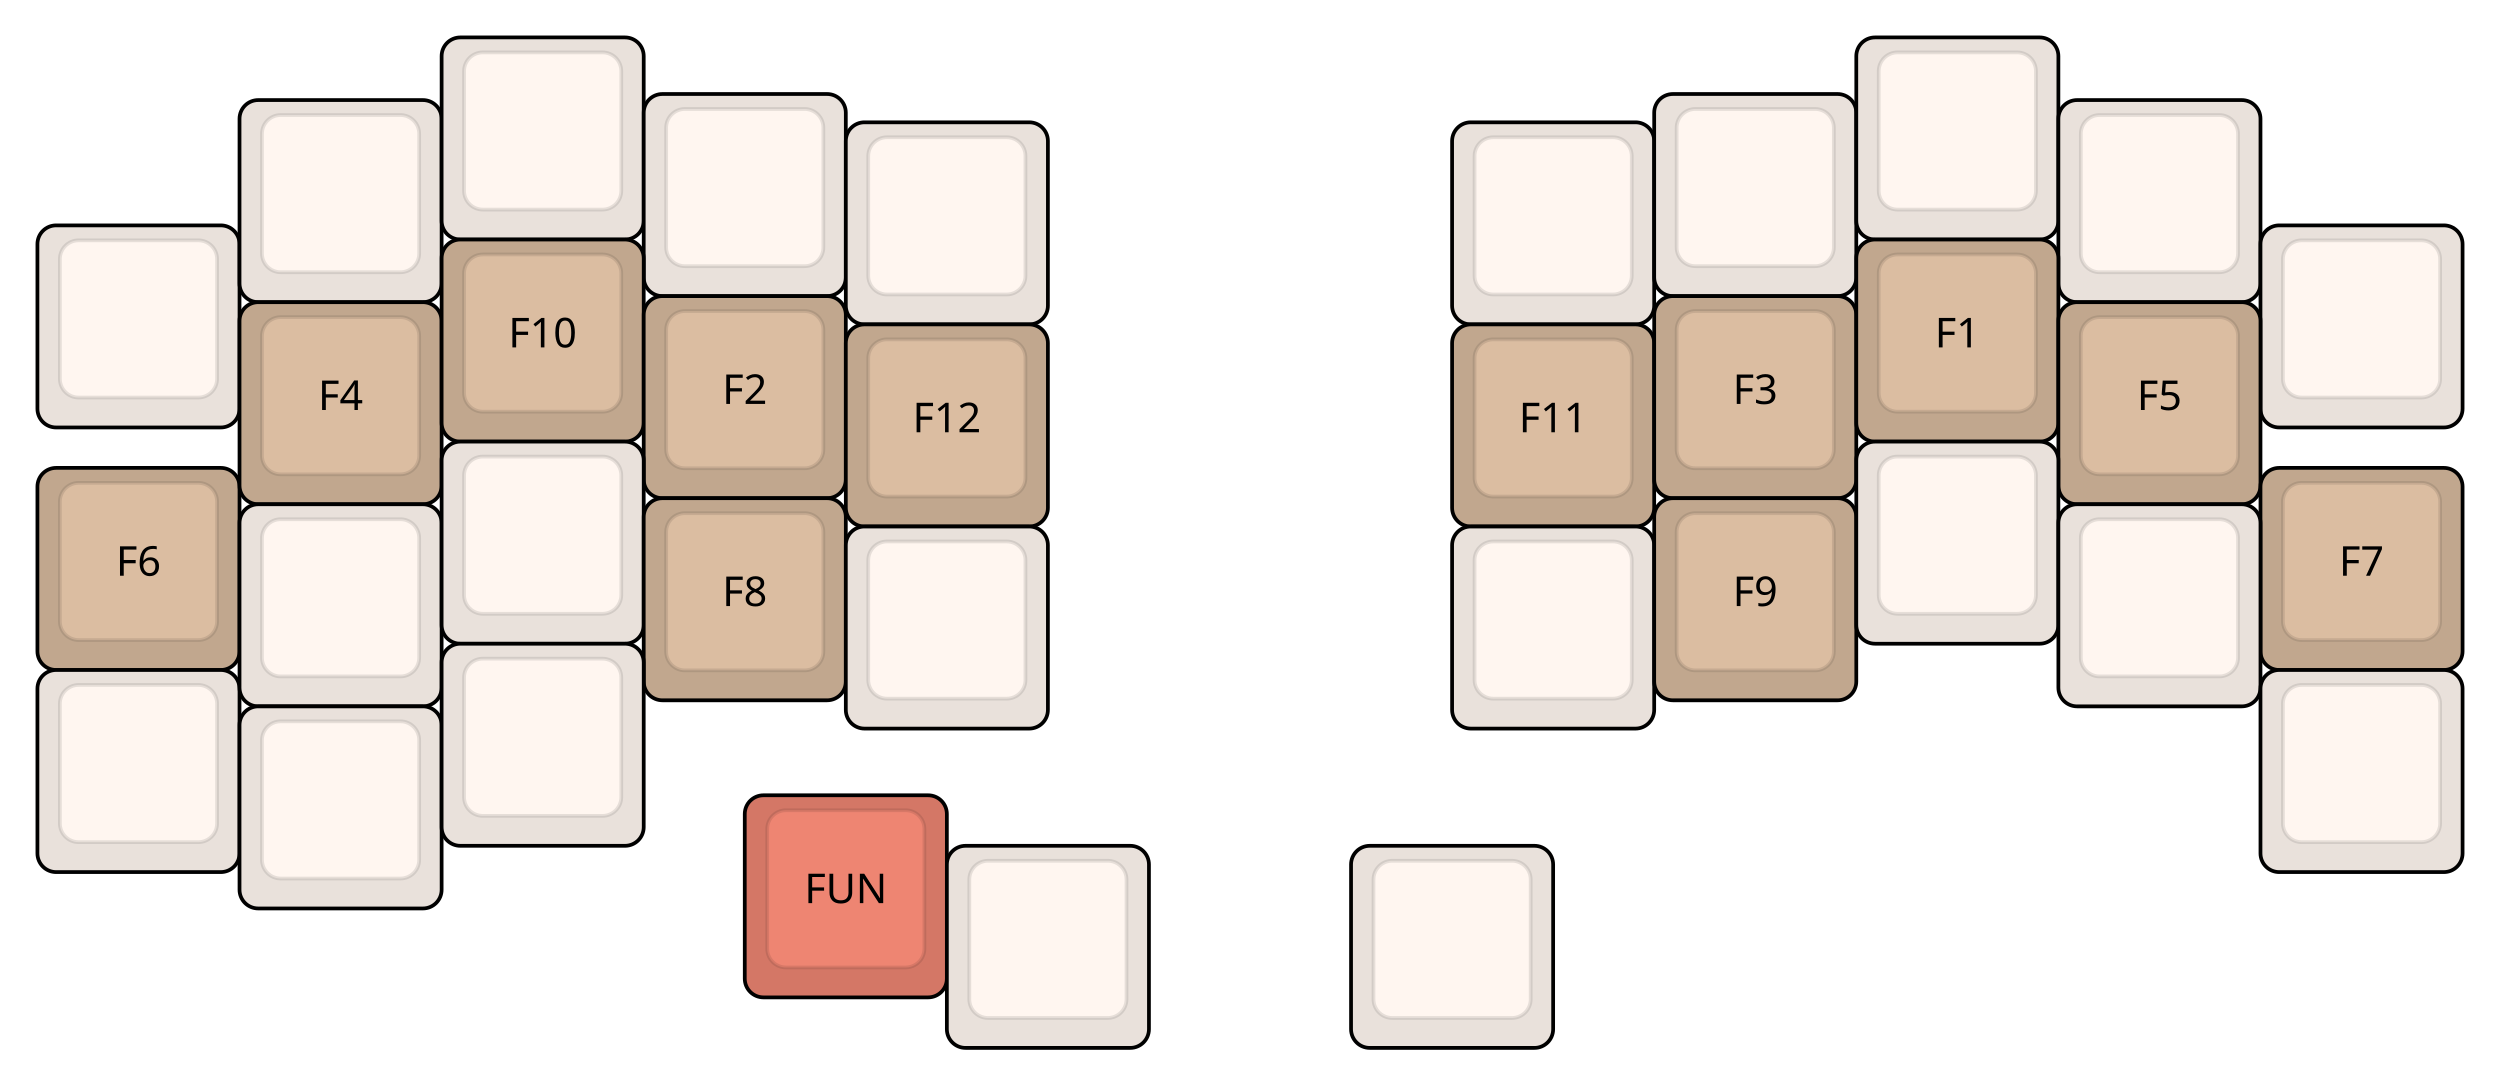
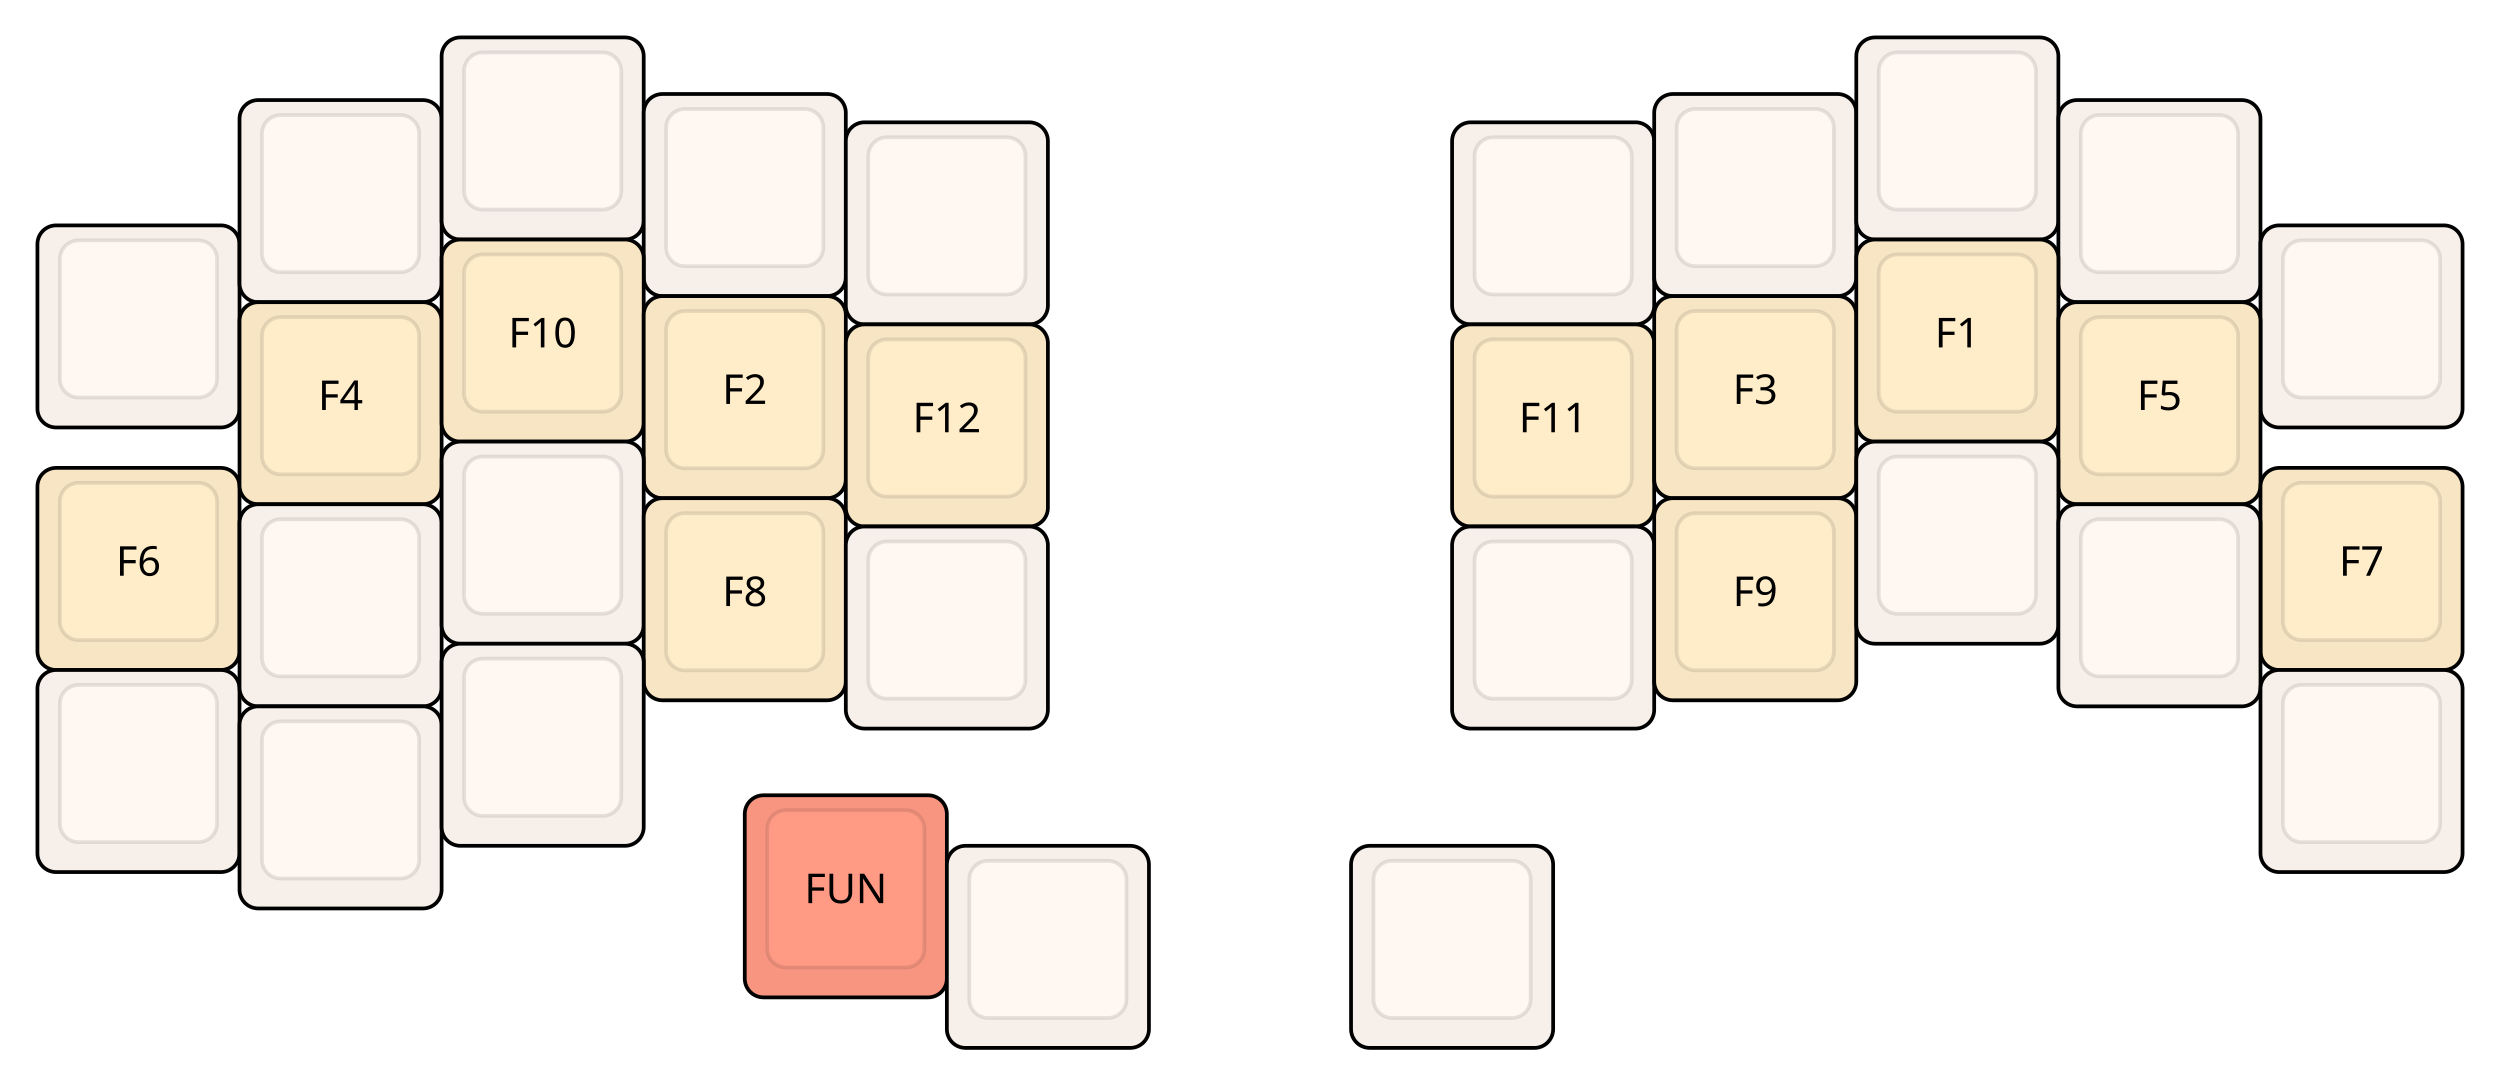
<svg xmlns="http://www.w3.org/2000/svg" width="668px" height="290x" viewBox="0 0 668 290">
  <style type="text/css">
    .keycap .border { stroke: black; stroke-width: 1; }
    .keycap .inner.border { stroke: rgba(0,0,0,.1); }
    .keycap { font-family: sans-serif; font-size: 11px}
    .keycap .sub { font-size: 9px}
  </style>
  <g class="keycap blank">
-     <rect x="10" y="60.22" width="54" height="54" rx="5" fill="#e9e1db" class="outer border" />
-     <rect x="16" y="64.22" width="42" height="42" rx="5" fill="#fff6f0" class="inner border" />
+     <rect x="10" y="60.22" width="54" height="54" rx="5" fill="#f7f0ea" class="outer border" />
+     <rect x="16" y="64.22" width="42" height="42" rx="5" fill="#fff7f1" class="inner border" />
  </g>
  <g class="keycap blank">
-     <rect x="64" y="26.74" width="54" height="54" rx="5" fill="#e9e1db" class="outer border" />
-     <rect x="70" y="30.74" width="42" height="42" rx="5" fill="#fff6f0" class="inner border" />
+     <rect x="64" y="26.74" width="54" height="54" rx="5" fill="#f7f0ea" class="outer border" />
+     <rect x="70" y="30.74" width="42" height="42" rx="5" fill="#fff7f1" class="inner border" />
  </g>
  <g class="keycap blank">
-     <rect x="118" y="10" width="54" height="54" rx="5" fill="#e9e1db" class="outer border" />
-     <rect x="124" y="14" width="42" height="42" rx="5" fill="#fff6f0" class="inner border" />
+     <rect x="118" y="10" width="54" height="54" rx="5" fill="#f7f0ea" class="outer border" />
+     <rect x="124" y="14" width="42" height="42" rx="5" fill="#fff7f1" class="inner border" />
  </g>
  <g class="keycap blank">
-     <rect x="172" y="25.12" width="54" height="54" rx="5" fill="#e9e1db" class="outer border" />
-     <rect x="178" y="29.12" width="42" height="42" rx="5" fill="#fff6f0" class="inner border" />
+     <rect x="172" y="25.12" width="54" height="54" rx="5" fill="#f7f0ea" class="outer border" />
+     <rect x="178" y="29.12" width="42" height="42" rx="5" fill="#fff7f1" class="inner border" />
  </g>
  <g class="keycap blank">
-     <rect x="226" y="32.68" width="54" height="54" rx="5" fill="#e9e1db" class="outer border" />
-     <rect x="232" y="36.68" width="42" height="42" rx="5" fill="#fff6f0" class="inner border" />
+     <rect x="226" y="32.68" width="54" height="54" rx="5" fill="#f7f0ea" class="outer border" />
+     <rect x="232" y="36.68" width="42" height="42" rx="5" fill="#fff7f1" class="inner border" />
  </g>
  <g class="keycap blank">
-     <rect x="388" y="32.68" width="54" height="54" rx="5" fill="#e9e1db" class="outer border" />
-     <rect x="394" y="36.68" width="42" height="42" rx="5" fill="#fff6f0" class="inner border" />
+     <rect x="388" y="32.68" width="54" height="54" rx="5" fill="#f7f0ea" class="outer border" />
+     <rect x="394" y="36.68" width="42" height="42" rx="5" fill="#fff7f1" class="inner border" />
  </g>
  <g class="keycap blank">
-     <rect x="442" y="25.12" width="54" height="54" rx="5" fill="#e9e1db" class="outer border" />
-     <rect x="448" y="29.12" width="42" height="42" rx="5" fill="#fff6f0" class="inner border" />
+     <rect x="442" y="25.12" width="54" height="54" rx="5" fill="#f7f0ea" class="outer border" />
+     <rect x="448" y="29.12" width="42" height="42" rx="5" fill="#fff7f1" class="inner border" />
  </g>
  <g class="keycap blank">
-     <rect x="496" y="10" width="54" height="54" rx="5" fill="#e9e1db" class="outer border" />
-     <rect x="502" y="14" width="42" height="42" rx="5" fill="#fff6f0" class="inner border" />
+     <rect x="496" y="10" width="54" height="54" rx="5" fill="#f7f0ea" class="outer border" />
+     <rect x="502" y="14" width="42" height="42" rx="5" fill="#fff7f1" class="inner border" />
  </g>
  <g class="keycap blank">
-     <rect x="550" y="26.74" width="54" height="54" rx="5" fill="#e9e1db" class="outer border" />
-     <rect x="556" y="30.74" width="42" height="42" rx="5" fill="#fff6f0" class="inner border" />
+     <rect x="550" y="26.74" width="54" height="54" rx="5" fill="#f7f0ea" class="outer border" />
+     <rect x="556" y="30.74" width="42" height="42" rx="5" fill="#fff7f1" class="inner border" />
  </g>
  <g class="keycap blank">
-     <rect x="604" y="60.22" width="54" height="54" rx="5" fill="#e9e1db" class="outer border" />
-     <rect x="610" y="64.22" width="42" height="42" rx="5" fill="#fff6f0" class="inner border" />
+     <rect x="604" y="60.22" width="54" height="54" rx="5" fill="#f7f0ea" class="outer border" />
+     <rect x="610" y="64.22" width="42" height="42" rx="5" fill="#fff7f1" class="inner border" />
  </g>
  <g class="keycap default">
-     <rect x="10" y="125.02" width="54" height="54" rx="5" fill="#c1a78e" class="outer border" />
-     <rect x="16" y="129.02" width="42" height="42" rx="5" fill="#dbbda1" class="inner border" />
+     <rect x="10" y="125.02" width="54" height="54" rx="5" fill="#f7e5c3" class="outer border" />
+     <rect x="16" y="129.02" width="42" height="42" rx="5" fill="#ffecc9" class="inner border" />
    <text x="37" y="150.02" text-anchor="middle" dominant-baseline="middle" class="main">
      <tspan x="37" dy="0">F6</tspan>
    </text>
  </g>
  <g class="keycap default">
-     <rect x="64" y="80.74" width="54" height="54" rx="5" fill="#c1a78e" class="outer border" />
-     <rect x="70" y="84.74" width="42" height="42" rx="5" fill="#dbbda1" class="inner border" />
+     <rect x="64" y="80.74" width="54" height="54" rx="5" fill="#f7e5c3" class="outer border" />
+     <rect x="70" y="84.74" width="42" height="42" rx="5" fill="#ffecc9" class="inner border" />
    <text x="91" y="105.74" text-anchor="middle" dominant-baseline="middle" class="main">
      <tspan x="91" dy="0">F4</tspan>
    </text>
  </g>
  <g class="keycap default">
-     <rect x="118" y="64" width="54" height="54" rx="5" fill="#c1a78e" class="outer border" />
-     <rect x="124" y="68" width="42" height="42" rx="5" fill="#dbbda1" class="inner border" />
+     <rect x="118" y="64" width="54" height="54" rx="5" fill="#f7e5c3" class="outer border" />
+     <rect x="124" y="68" width="42" height="42" rx="5" fill="#ffecc9" class="inner border" />
    <text x="145" y="89" text-anchor="middle" dominant-baseline="middle" class="main">
      <tspan x="145" dy="0">F10</tspan>
    </text>
  </g>
  <g class="keycap default">
-     <rect x="172" y="79.12" width="54" height="54" rx="5" fill="#c1a78e" class="outer border" />
-     <rect x="178" y="83.12" width="42" height="42" rx="5" fill="#dbbda1" class="inner border" />
+     <rect x="172" y="79.12" width="54" height="54" rx="5" fill="#f7e5c3" class="outer border" />
+     <rect x="178" y="83.12" width="42" height="42" rx="5" fill="#ffecc9" class="inner border" />
    <text x="199" y="104.12" text-anchor="middle" dominant-baseline="middle" class="main">
      <tspan x="199" dy="0">F2</tspan>
    </text>
  </g>
  <g class="keycap default">
-     <rect x="226" y="86.68" width="54" height="54" rx="5" fill="#c1a78e" class="outer border" />
-     <rect x="232" y="90.68" width="42" height="42" rx="5" fill="#dbbda1" class="inner border" />
+     <rect x="226" y="86.68" width="54" height="54" rx="5" fill="#f7e5c3" class="outer border" />
+     <rect x="232" y="90.68" width="42" height="42" rx="5" fill="#ffecc9" class="inner border" />
    <text x="253" y="111.68" text-anchor="middle" dominant-baseline="middle" class="main">
      <tspan x="253" dy="0">F12</tspan>
    </text>
  </g>
  <g class="keycap default">
-     <rect x="388" y="86.68" width="54" height="54" rx="5" fill="#c1a78e" class="outer border" />
-     <rect x="394" y="90.68" width="42" height="42" rx="5" fill="#dbbda1" class="inner border" />
+     <rect x="388" y="86.68" width="54" height="54" rx="5" fill="#f7e5c3" class="outer border" />
+     <rect x="394" y="90.68" width="42" height="42" rx="5" fill="#ffecc9" class="inner border" />
    <text x="415" y="111.68" text-anchor="middle" dominant-baseline="middle" class="main">
      <tspan x="415" dy="0">F11</tspan>
    </text>
  </g>
  <g class="keycap default">
-     <rect x="442" y="79.12" width="54" height="54" rx="5" fill="#c1a78e" class="outer border" />
-     <rect x="448" y="83.12" width="42" height="42" rx="5" fill="#dbbda1" class="inner border" />
+     <rect x="442" y="79.12" width="54" height="54" rx="5" fill="#f7e5c3" class="outer border" />
+     <rect x="448" y="83.12" width="42" height="42" rx="5" fill="#ffecc9" class="inner border" />
    <text x="469" y="104.12" text-anchor="middle" dominant-baseline="middle" class="main">
      <tspan x="469" dy="0">F3</tspan>
    </text>
  </g>
  <g class="keycap default">
-     <rect x="496" y="64" width="54" height="54" rx="5" fill="#c1a78e" class="outer border" />
-     <rect x="502" y="68" width="42" height="42" rx="5" fill="#dbbda1" class="inner border" />
+     <rect x="496" y="64" width="54" height="54" rx="5" fill="#f7e5c3" class="outer border" />
+     <rect x="502" y="68" width="42" height="42" rx="5" fill="#ffecc9" class="inner border" />
    <text x="523" y="89" text-anchor="middle" dominant-baseline="middle" class="main">
      <tspan x="523" dy="0">F1</tspan>
    </text>
  </g>
  <g class="keycap default">
-     <rect x="550" y="80.74" width="54" height="54" rx="5" fill="#c1a78e" class="outer border" />
-     <rect x="556" y="84.74" width="42" height="42" rx="5" fill="#dbbda1" class="inner border" />
+     <rect x="550" y="80.74" width="54" height="54" rx="5" fill="#f7e5c3" class="outer border" />
+     <rect x="556" y="84.74" width="42" height="42" rx="5" fill="#ffecc9" class="inner border" />
    <text x="577" y="105.74" text-anchor="middle" dominant-baseline="middle" class="main">
      <tspan x="577" dy="0">F5</tspan>
    </text>
  </g>
  <g class="keycap default">
-     <rect x="604" y="125.02" width="54" height="54" rx="5" fill="#c1a78e" class="outer border" />
-     <rect x="610" y="129.02" width="42" height="42" rx="5" fill="#dbbda1" class="inner border" />
+     <rect x="604" y="125.02" width="54" height="54" rx="5" fill="#f7e5c3" class="outer border" />
+     <rect x="610" y="129.02" width="42" height="42" rx="5" fill="#ffecc9" class="inner border" />
    <text x="631" y="150.02" text-anchor="middle" dominant-baseline="middle" class="main">
      <tspan x="631" dy="0">F7</tspan>
    </text>
  </g>
  <g class="keycap blank">
-     <rect x="10" y="179.02" width="54" height="54" rx="5" fill="#e9e1db" class="outer border" />
-     <rect x="16" y="183.02" width="42" height="42" rx="5" fill="#fff6f0" class="inner border" />
+     <rect x="10" y="179.02" width="54" height="54" rx="5" fill="#f7f0ea" class="outer border" />
+     <rect x="16" y="183.02" width="42" height="42" rx="5" fill="#fff7f1" class="inner border" />
  </g>
  <g class="keycap blank">
-     <rect x="64" y="134.74" width="54" height="54" rx="5" fill="#e9e1db" class="outer border" />
-     <rect x="70" y="138.74" width="42" height="42" rx="5" fill="#fff6f0" class="inner border" />
+     <rect x="64" y="134.74" width="54" height="54" rx="5" fill="#f7f0ea" class="outer border" />
+     <rect x="70" y="138.74" width="42" height="42" rx="5" fill="#fff7f1" class="inner border" />
  </g>
  <g class="keycap blank">
-     <rect x="118" y="118" width="54" height="54" rx="5" fill="#e9e1db" class="outer border" />
-     <rect x="124" y="122" width="42" height="42" rx="5" fill="#fff6f0" class="inner border" />
+     <rect x="118" y="118" width="54" height="54" rx="5" fill="#f7f0ea" class="outer border" />
+     <rect x="124" y="122" width="42" height="42" rx="5" fill="#fff7f1" class="inner border" />
  </g>
  <g class="keycap default">
-     <rect x="172" y="133.12" width="54" height="54" rx="5" fill="#c1a78e" class="outer border" />
-     <rect x="178" y="137.12" width="42" height="42" rx="5" fill="#dbbda1" class="inner border" />
+     <rect x="172" y="133.12" width="54" height="54" rx="5" fill="#f7e5c3" class="outer border" />
+     <rect x="178" y="137.12" width="42" height="42" rx="5" fill="#ffecc9" class="inner border" />
    <text x="199" y="158.12" text-anchor="middle" dominant-baseline="middle" class="main">
      <tspan x="199" dy="0">F8</tspan>
    </text>
  </g>
  <g class="keycap blank">
-     <rect x="226" y="140.68" width="54" height="54" rx="5" fill="#e9e1db" class="outer border" />
-     <rect x="232" y="144.68" width="42" height="42" rx="5" fill="#fff6f0" class="inner border" />
+     <rect x="226" y="140.68" width="54" height="54" rx="5" fill="#f7f0ea" class="outer border" />
+     <rect x="232" y="144.68" width="42" height="42" rx="5" fill="#fff7f1" class="inner border" />
  </g>
  <g class="keycap blank">
-     <rect x="388" y="140.68" width="54" height="54" rx="5" fill="#e9e1db" class="outer border" />
-     <rect x="394" y="144.68" width="42" height="42" rx="5" fill="#fff6f0" class="inner border" />
+     <rect x="388" y="140.68" width="54" height="54" rx="5" fill="#f7f0ea" class="outer border" />
+     <rect x="394" y="144.68" width="42" height="42" rx="5" fill="#fff7f1" class="inner border" />
  </g>
  <g class="keycap default">
-     <rect x="442" y="133.12" width="54" height="54" rx="5" fill="#c1a78e" class="outer border" />
-     <rect x="448" y="137.12" width="42" height="42" rx="5" fill="#dbbda1" class="inner border" />
+     <rect x="442" y="133.12" width="54" height="54" rx="5" fill="#f7e5c3" class="outer border" />
+     <rect x="448" y="137.12" width="42" height="42" rx="5" fill="#ffecc9" class="inner border" />
    <text x="469" y="158.12" text-anchor="middle" dominant-baseline="middle" class="main">
      <tspan x="469" dy="0">F9</tspan>
    </text>
  </g>
  <g class="keycap blank">
-     <rect x="496" y="118" width="54" height="54" rx="5" fill="#e9e1db" class="outer border" />
-     <rect x="502" y="122" width="42" height="42" rx="5" fill="#fff6f0" class="inner border" />
+     <rect x="496" y="118" width="54" height="54" rx="5" fill="#f7f0ea" class="outer border" />
+     <rect x="502" y="122" width="42" height="42" rx="5" fill="#fff7f1" class="inner border" />
  </g>
  <g class="keycap blank">
-     <rect x="550" y="134.74" width="54" height="54" rx="5" fill="#e9e1db" class="outer border" />
-     <rect x="556" y="138.74" width="42" height="42" rx="5" fill="#fff6f0" class="inner border" />
+     <rect x="550" y="134.74" width="54" height="54" rx="5" fill="#f7f0ea" class="outer border" />
+     <rect x="556" y="138.74" width="42" height="42" rx="5" fill="#fff7f1" class="inner border" />
  </g>
  <g class="keycap blank">
-     <rect x="604" y="179.02" width="54" height="54" rx="5" fill="#e9e1db" class="outer border" />
-     <rect x="610" y="183.02" width="42" height="42" rx="5" fill="#fff6f0" class="inner border" />
+     <rect x="604" y="179.02" width="54" height="54" rx="5" fill="#f7f0ea" class="outer border" />
+     <rect x="610" y="183.02" width="42" height="42" rx="5" fill="#fff7f1" class="inner border" />
  </g>
  <g class="keycap blank">
-     <rect x="64" y="188.74" width="54" height="54" rx="5" fill="#e9e1db" class="outer border" />
-     <rect x="70" y="192.74" width="42" height="42" rx="5" fill="#fff6f0" class="inner border" />
+     <rect x="64" y="188.74" width="54" height="54" rx="5" fill="#f7f0ea" class="outer border" />
+     <rect x="70" y="192.74" width="42" height="42" rx="5" fill="#fff7f1" class="inner border" />
  </g>
  <g class="keycap blank">
-     <rect x="118" y="172" width="54" height="54" rx="5" fill="#e9e1db" class="outer border" />
-     <rect x="124" y="176" width="42" height="42" rx="5" fill="#fff6f0" class="inner border" />
+     <rect x="118" y="172" width="54" height="54" rx="5" fill="#f7f0ea" class="outer border" />
+     <rect x="124" y="176" width="42" height="42" rx="5" fill="#fff7f1" class="inner border" />
  </g>
  <g class="keycap active_layer">
-     <rect x="199" y="212.5" width="54" height="54" rx="5" fill="#d47766" class="outer border" />
-     <rect x="205" y="216.5" width="42" height="42" rx="5" fill="#ee8572" class="inner border" />
+     <rect x="199" y="212.5" width="54" height="54" rx="5" fill="#f79581" class="outer border" />
+     <rect x="205" y="216.5" width="42" height="42" rx="5" fill="#ff9a85" class="inner border" />
    <text x="226" y="237.5" text-anchor="middle" dominant-baseline="middle" class="main">
      <tspan x="226" dy="0">FUN</tspan>
    </text>
  </g>
  <g class="keycap blank">
-     <rect x="253" y="226" width="54" height="54" rx="5" fill="#e9e1db" class="outer border" />
-     <rect x="259" y="230" width="42" height="42" rx="5" fill="#fff6f0" class="inner border" />
+     <rect x="253" y="226" width="54" height="54" rx="5" fill="#f7f0ea" class="outer border" />
+     <rect x="259" y="230" width="42" height="42" rx="5" fill="#fff7f1" class="inner border" />
  </g>
  <g class="keycap blank">
-     <rect x="361" y="226" width="54" height="54" rx="5" fill="#e9e1db" class="outer border" />
-     <rect x="367" y="230" width="42" height="42" rx="5" fill="#fff6f0" class="inner border" />
+     <rect x="361" y="226" width="54" height="54" rx="5" fill="#f7f0ea" class="outer border" />
+     <rect x="367" y="230" width="42" height="42" rx="5" fill="#fff7f1" class="inner border" />
  </g>
</svg>
